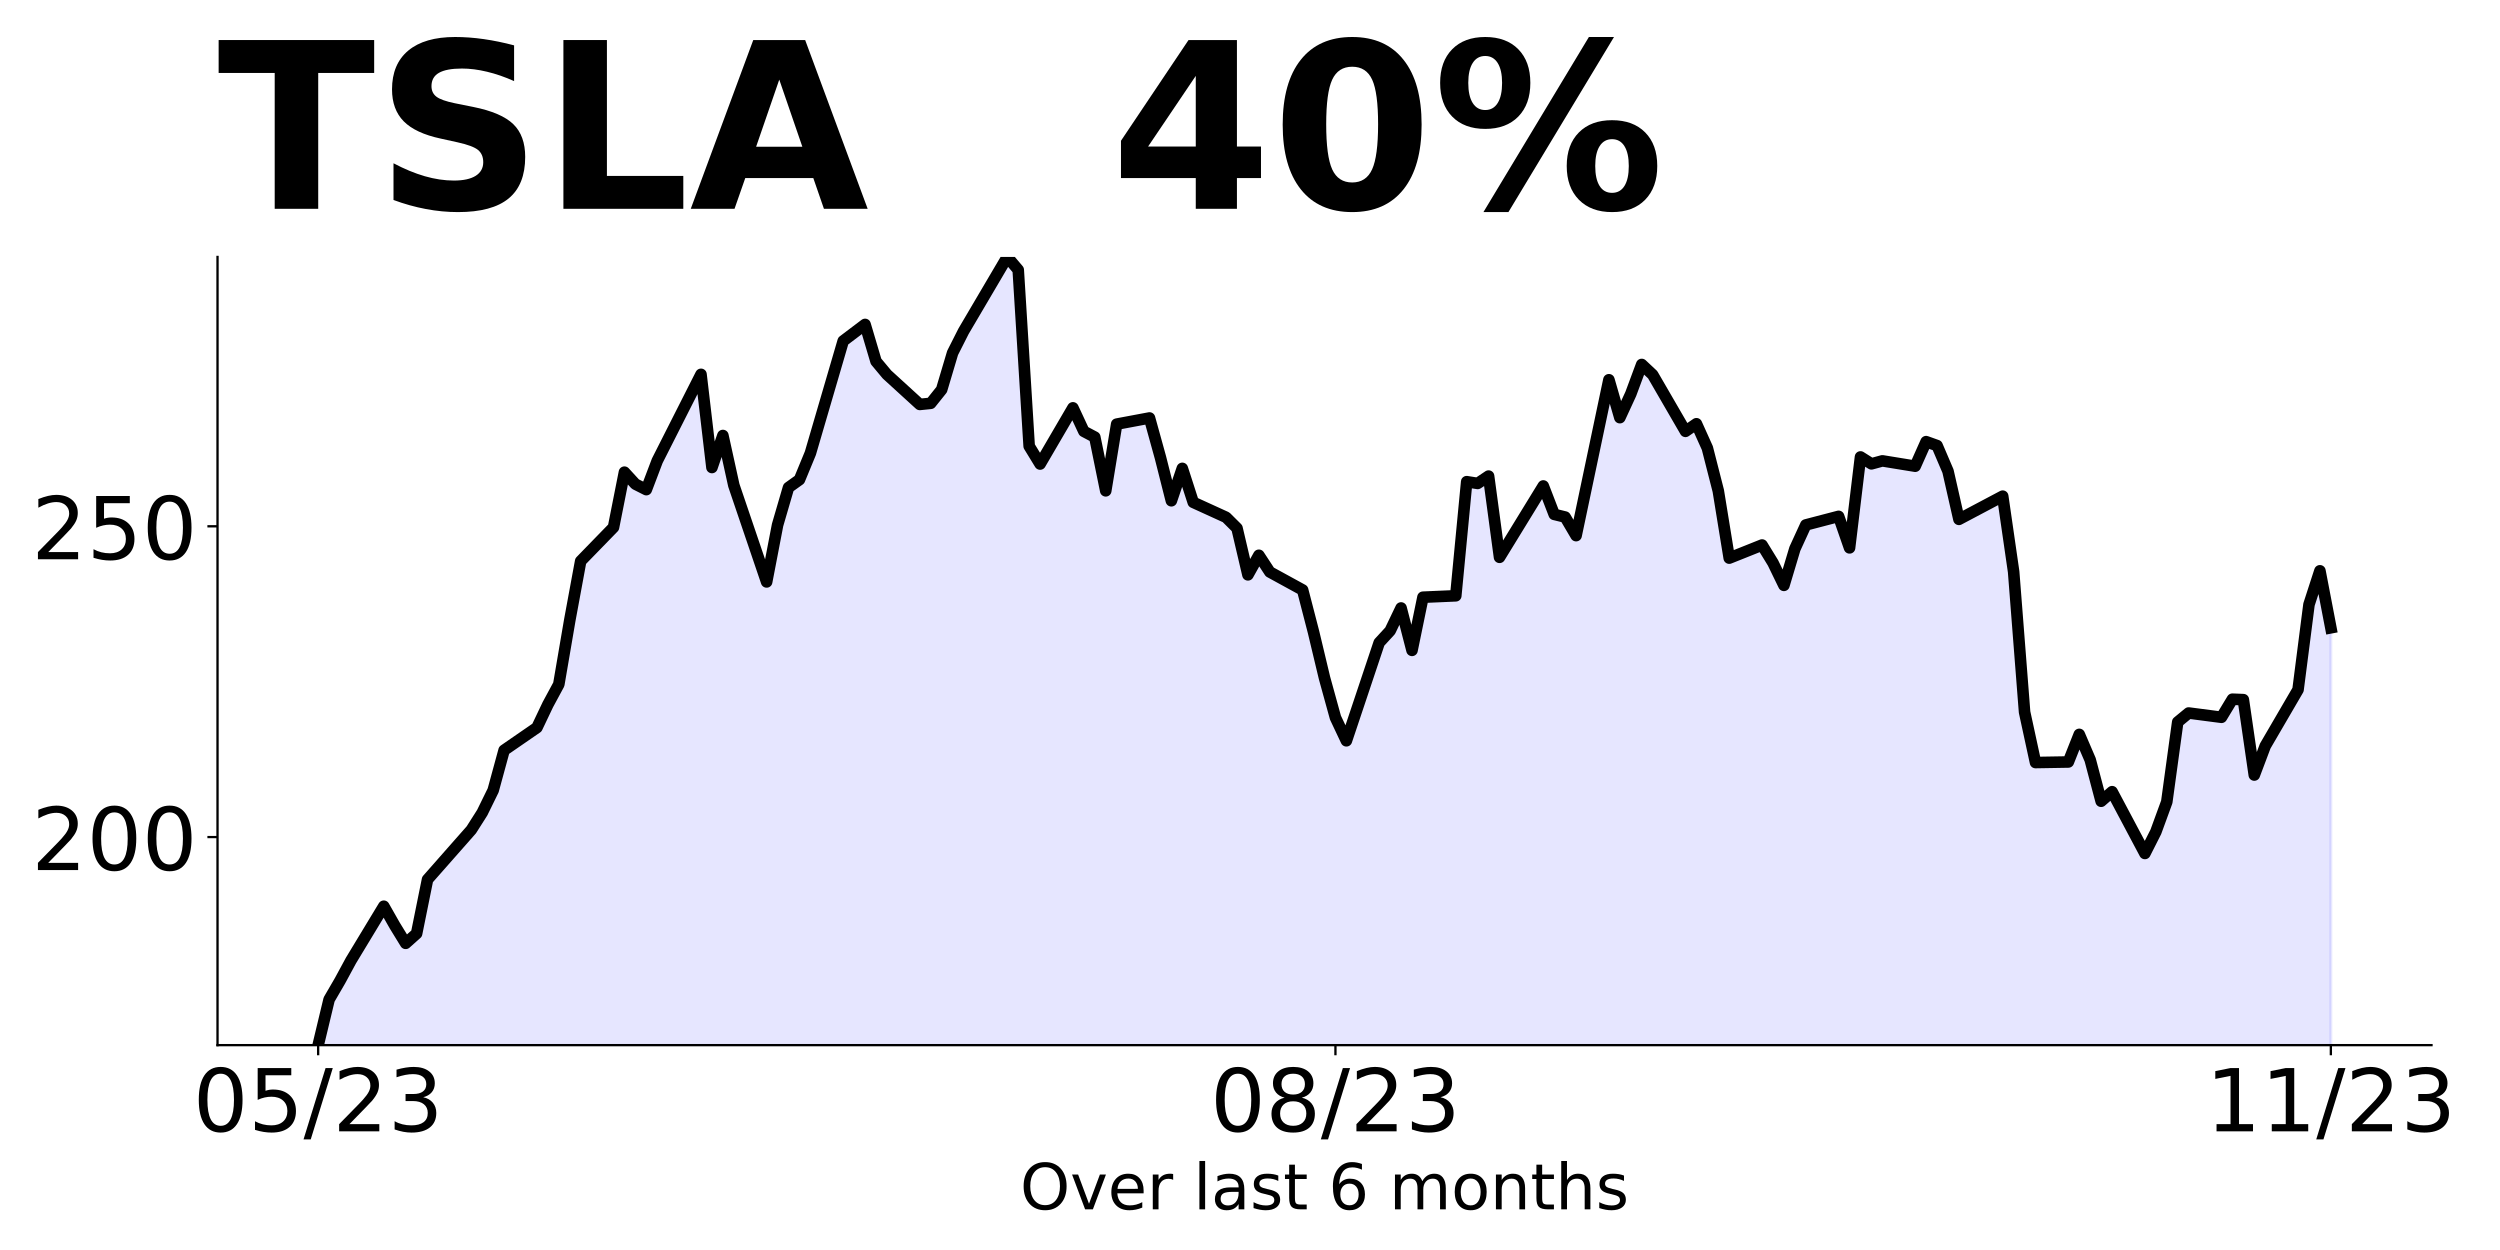
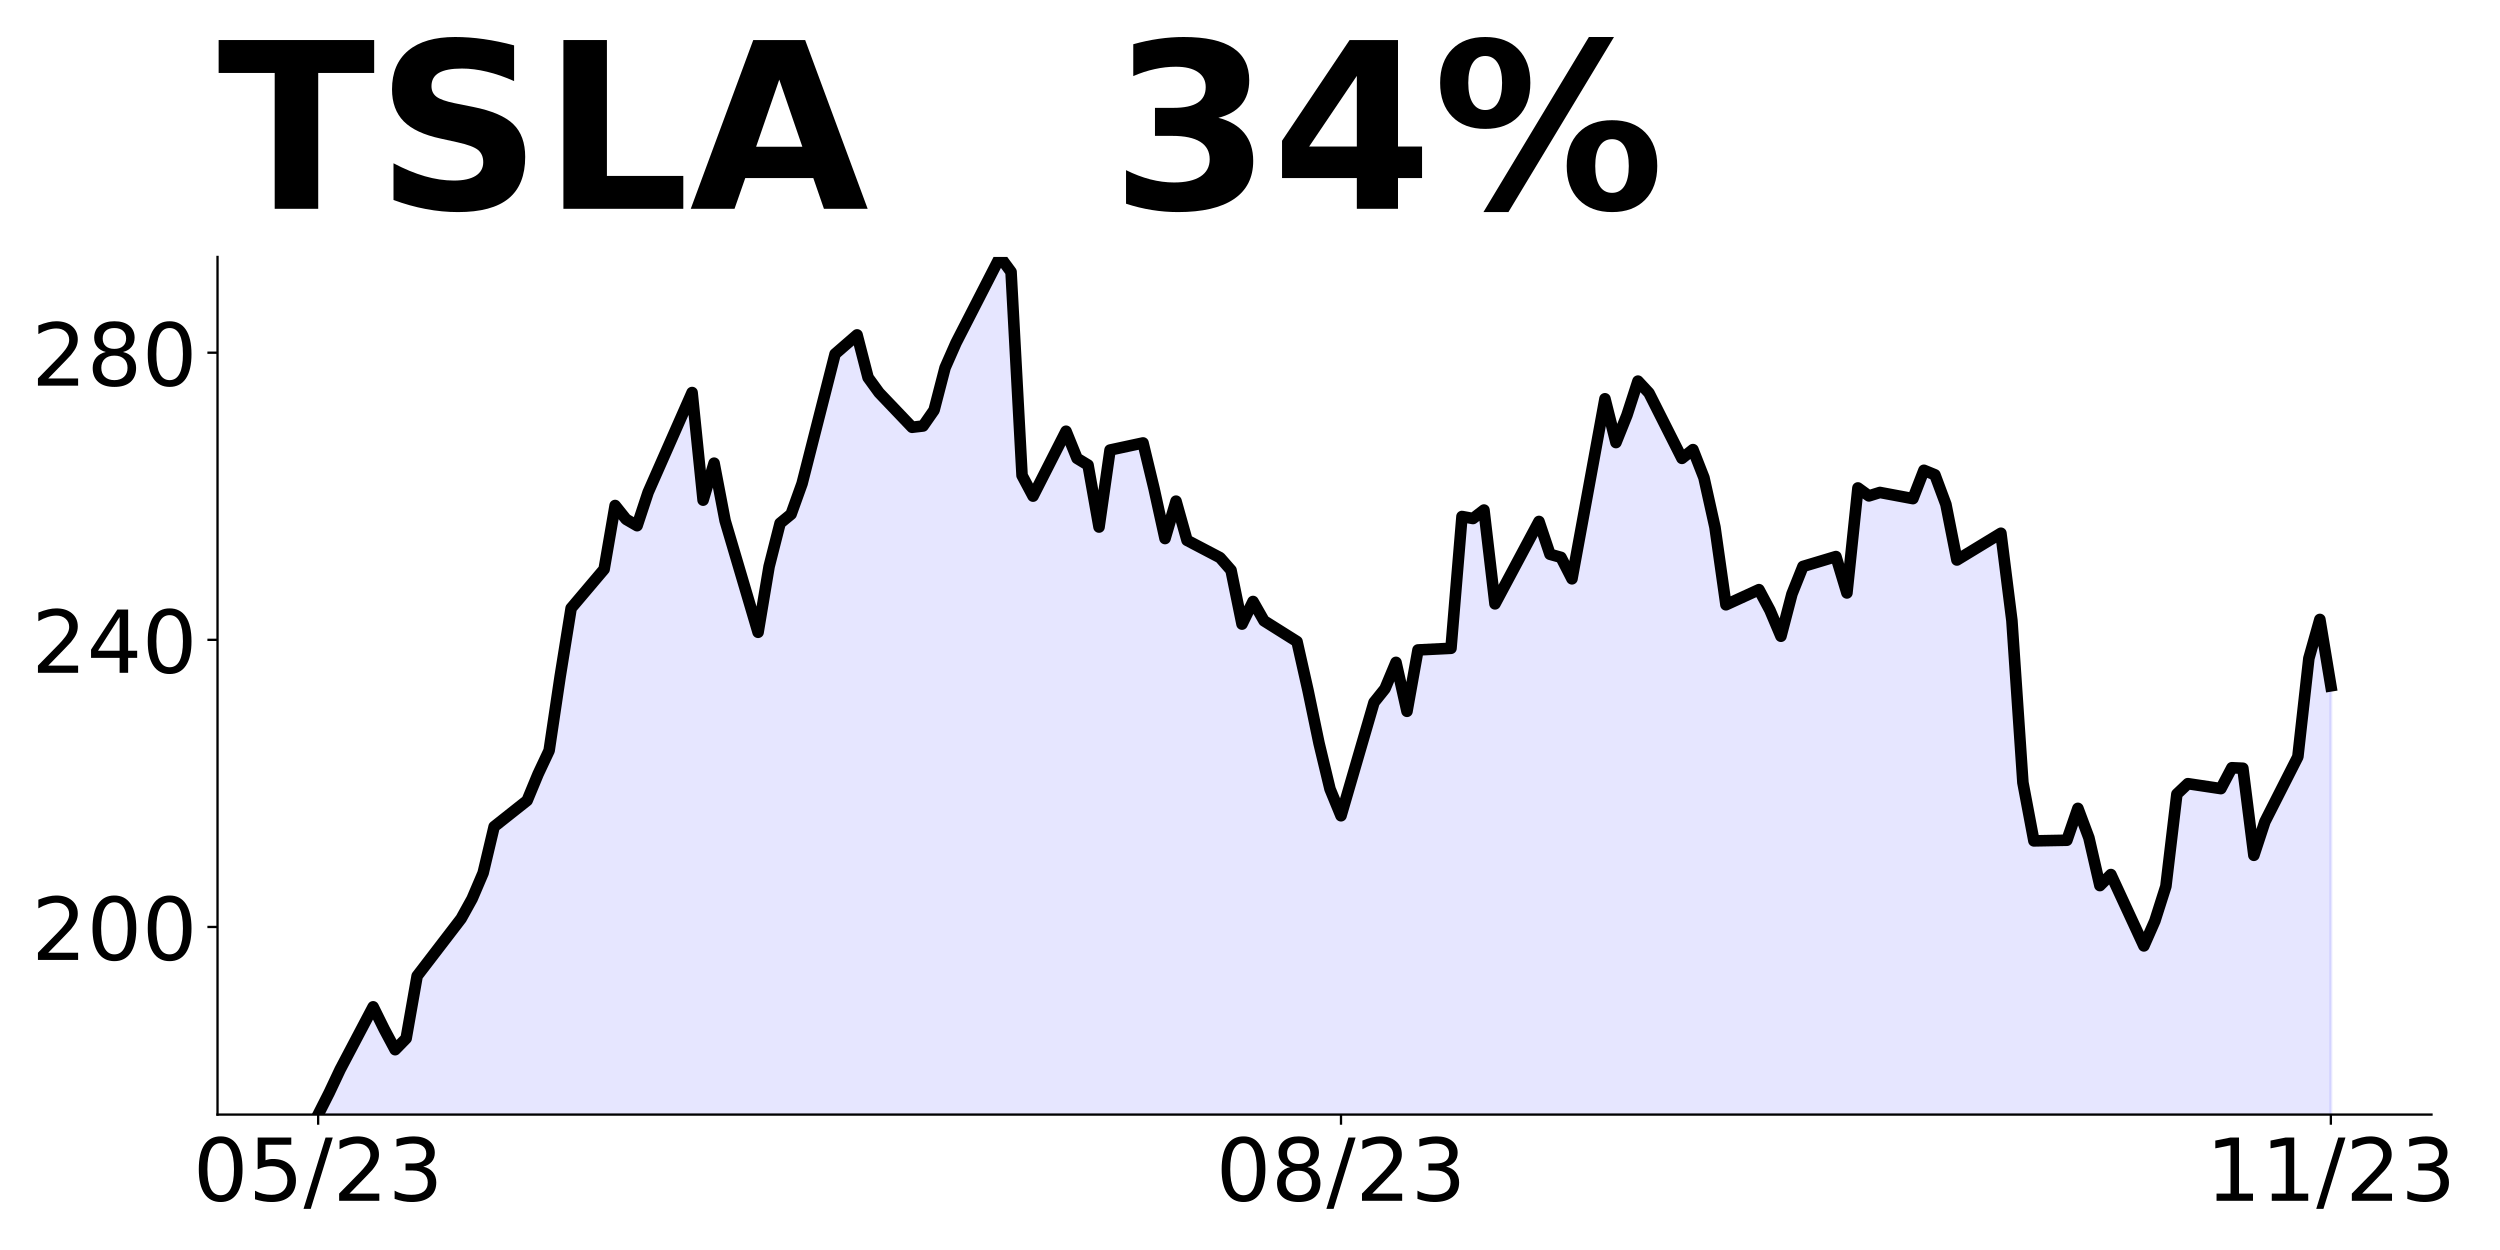
<svg xmlns="http://www.w3.org/2000/svg" xmlns:xlink="http://www.w3.org/1999/xlink" height="432pt" version="1.1" viewBox="0 0 864 432" width="864pt">
  <defs>
    <style type="text/css">
*{stroke-linecap:butt;stroke-linejoin:round;}
  </style>
  </defs>
  <g id="figure_1">
    <g id="patch_1">
      <path d="M 0 432  L 864 432  L 864 0  L 0 0  z " style="fill:none;" />
    </g>
    <g id="axes_1">
      <g id="patch_2">
-         <path d="M 75.175 361.2  L 840.324 361.2  L 840.324 88.8  L 75.175 88.8  z " style="fill:none;" />
+         <path d="M 75.175 385.2  L 840.324 385.2  L 840.324 88.8  L 75.175 88.8  z " style="fill:none;" />
      </g>
      <g id="PolyCollection_1">
-         <path clip-path="url(#p8eee0b6ba5)" d="M 109.954 718.873  L 109.954 361.2  L 113.735 345.434  L 117.515 338.926  L 121.296 331.945  L 132.637 313.194  L 136.417 319.852  L 140.198 326.017  L 143.978 322.645  L 147.758 303.958  L 162.88 286.796  L 166.66 280.846  L 170.441 273.135  L 174.221 259.281  L 185.562 251.462  L 189.342 243.515  L 193.123 236.513  L 196.903 214.411  L 200.684 193.92  L 212.025 182.256  L 215.805 163.183  L 219.586 167.307  L 223.366 169.218  L 227.146 159.252  L 242.268 129.374  L 246.048 161.572  L 249.829 150.51  L 253.609 167.715  L 264.95 201.115  L 268.73 181.44  L 272.511 168.488  L 276.291 165.782  L 280.072 156.61  L 291.413 117.84  L 298.973 112.126  L 302.754 124.885  L 306.534 129.417  L 317.875 139.77  L 321.656 139.384  L 325.436 134.658  L 329.217 121.964  L 332.997 114.489  L 344.338 95.158  L 348.118 88.8  L 351.899 93.268  L 355.679 154.183  L 359.46 160.369  L 370.801 140.952  L 374.581 149.071  L 378.361 151.068  L 382.142 169.626  L 385.922 146.579  L 397.263 144.453  L 401.044 158.114  L 404.824 173.063  L 408.604 161.872  L 412.385 173.6  L 423.726 178.777  L 427.506 182.536  L 431.287 198.666  L 435.067 191.9  L 438.848 197.678  L 450.189 203.886  L 453.969 218.492  L 457.749 234.301  L 461.53 248.004  L 465.31 256.016  L 476.651 222.1  L 480.432 217.998  L 484.212 210.115  L 487.992 224.764  L 491.773 206.399  L 503.114 205.905  L 506.894 166.469  L 510.675 167.07  L 514.455 164.536  L 518.236 192.609  L 533.357 167.951  L 537.137 177.767  L 540.918 178.691  L 544.698 185.113  L 556.039 131.243  L 559.82 144.345  L 563.6 136.14  L 567.38 125.959  L 571.161 129.503  L 582.502 149.071  L 586.282 146.45  L 590.063 154.849  L 593.843 169.648  L 597.623 192.888  L 608.965 188.356  L 612.745 194.521  L 616.525 202.296  L 620.306 189.667  L 624.086 181.419  L 635.427 178.454  L 639.208 189.344  L 642.988 157.92  L 646.768 160.304  L 650.549 159.273  L 661.89 161.121  L 665.67 152.636  L 669.451 153.99  L 673.231 162.839  L 677.011 179.485  L 688.353 173.471  L 692.133 171.474  L 695.913 197.614  L 699.694 246.093  L 703.474 263.534  L 714.815 263.34  L 718.596 253.804  L 722.376 262.61  L 726.156 276.915  L 729.937 273.608  L 741.278 294.958  L 745.058 287.483  L 748.839 277.13  L 752.619 249.529  L 756.399 246.415  L 767.741 247.897  L 771.521 241.646  L 775.301 241.797  L 779.082 267.851  L 782.862 257.82  L 794.203 238.36  L 797.984 208.934  L 801.764 197.27  L 805.544 216.967  L 805.544 718.873  L 805.544 718.873  L 801.764 718.873  L 797.984 718.873  L 794.203 718.873  L 782.862 718.873  L 779.082 718.873  L 775.301 718.873  L 771.521 718.873  L 767.741 718.873  L 756.399 718.873  L 752.619 718.873  L 748.839 718.873  L 745.058 718.873  L 741.278 718.873  L 729.937 718.873  L 726.156 718.873  L 722.376 718.873  L 718.596 718.873  L 714.815 718.873  L 703.474 718.873  L 699.694 718.873  L 695.913 718.873  L 692.133 718.873  L 688.353 718.873  L 677.011 718.873  L 673.231 718.873  L 669.451 718.873  L 665.67 718.873  L 661.89 718.873  L 650.549 718.873  L 646.768 718.873  L 642.988 718.873  L 639.208 718.873  L 635.427 718.873  L 624.086 718.873  L 620.306 718.873  L 616.525 718.873  L 612.745 718.873  L 608.965 718.873  L 597.623 718.873  L 593.843 718.873  L 590.063 718.873  L 586.282 718.873  L 582.502 718.873  L 571.161 718.873  L 567.38 718.873  L 563.6 718.873  L 559.82 718.873  L 556.039 718.873  L 544.698 718.873  L 540.918 718.873  L 537.137 718.873  L 533.357 718.873  L 518.236 718.873  L 514.455 718.873  L 510.675 718.873  L 506.894 718.873  L 503.114 718.873  L 491.773 718.873  L 487.992 718.873  L 484.212 718.873  L 480.432 718.873  L 476.651 718.873  L 465.31 718.873  L 461.53 718.873  L 457.749 718.873  L 453.969 718.873  L 450.189 718.873  L 438.848 718.873  L 435.067 718.873  L 431.287 718.873  L 427.506 718.873  L 423.726 718.873  L 412.385 718.873  L 408.604 718.873  L 404.824 718.873  L 401.044 718.873  L 397.263 718.873  L 385.922 718.873  L 382.142 718.873  L 378.361 718.873  L 374.581 718.873  L 370.801 718.873  L 359.46 718.873  L 355.679 718.873  L 351.899 718.873  L 348.118 718.873  L 344.338 718.873  L 332.997 718.873  L 329.217 718.873  L 325.436 718.873  L 321.656 718.873  L 317.875 718.873  L 306.534 718.873  L 302.754 718.873  L 298.973 718.873  L 291.413 718.873  L 280.072 718.873  L 276.291 718.873  L 272.511 718.873  L 268.73 718.873  L 264.95 718.873  L 253.609 718.873  L 249.829 718.873  L 246.048 718.873  L 242.268 718.873  L 227.146 718.873  L 223.366 718.873  L 219.586 718.873  L 215.805 718.873  L 212.025 718.873  L 200.684 718.873  L 196.903 718.873  L 193.123 718.873  L 189.342 718.873  L 185.562 718.873  L 174.221 718.873  L 170.441 718.873  L 166.66 718.873  L 162.88 718.873  L 147.758 718.873  L 143.978 718.873  L 140.198 718.873  L 136.417 718.873  L 132.637 718.873  L 121.296 718.873  L 117.515 718.873  L 113.735 718.873  L 109.954 718.873  z " style="fill:#0000ff;fill-opacity:0.1;stroke:#0000ff;stroke-opacity:0.1;" />
+         <path clip-path="url(#pb28473e1f6)" d="M 109.954 816.503  L 109.954 385.2  L 113.756 377.683  L 117.557 369.621  L 128.96 347.964  L 132.761 355.654  L 136.562 362.774  L 140.363 358.879  L 144.164 337.297  L 159.368 317.476  L 163.169 310.604  L 166.97 301.698  L 170.771 285.697  L 182.174 276.667  L 185.975 267.488  L 189.776 259.401  L 193.577 233.874  L 197.378 210.208  L 208.781 196.737  L 212.583 174.708  L 216.384 179.471  L 220.185 181.679  L 223.986 170.169  L 239.19 135.661  L 242.991 172.848  L 246.792 160.072  L 250.593 179.943  L 261.996 218.518  L 265.797 195.795  L 269.598 180.836  L 273.399 177.71  L 277.2 167.117  L 288.603 122.34  L 296.205 115.741  L 300.006 130.477  L 303.807 135.711  L 315.211 147.668  L 319.012 147.222  L 322.813 141.764  L 326.614 127.103  L 330.415 118.47  L 341.818 96.143  L 345.619 88.8  L 349.42 93.96  L 353.221 164.314  L 357.022 171.459  L 368.425 149.033  L 372.226 158.41  L 376.027 160.717  L 379.828 182.151  L 383.629 155.532  L 395.032 153.076  L 398.833 168.854  L 402.634 186.12  L 406.435 173.195  L 410.236 186.74  L 421.64 192.719  L 425.441 197.06  L 429.242 215.69  L 433.043 207.876  L 436.844 214.549  L 448.247 221.719  L 452.048 238.588  L 455.849 256.846  L 459.65 272.673  L 463.451 281.926  L 474.854 242.755  L 478.655 238.017  L 482.456 228.913  L 486.257 245.831  L 490.058 224.621  L 501.461 224.05  L 505.262 178.504  L 509.063 179.199  L 512.864 176.271  L 516.666 208.695  L 531.87 180.216  L 535.671 191.553  L 539.472 192.619  L 543.273 200.037  L 554.676 137.82  L 558.477 152.952  L 562.278 143.476  L 566.079 131.717  L 569.88 135.81  L 581.283 158.41  L 585.084 155.383  L 588.885 165.083  L 592.686 182.175  L 596.487 209.017  L 607.89 203.783  L 611.691 210.903  L 615.492 219.883  L 619.294 205.296  L 623.095 195.77  L 634.498 192.346  L 638.299 204.924  L 642.1 168.631  L 645.901 171.384  L 649.702 170.193  L 661.105 172.327  L 664.906 162.528  L 668.707 164.091  L 672.508 174.311  L 676.309 193.537  L 687.712 186.591  L 691.513 184.284  L 695.314 214.475  L 699.115 270.465  L 702.916 290.609  L 714.319 290.386  L 718.121 279.371  L 721.922 289.542  L 725.723 306.064  L 729.524 302.244  L 740.927 326.902  L 744.728 318.269  L 748.529 306.312  L 752.33 274.435  L 756.131 270.837  L 767.534 272.549  L 771.335 265.33  L 775.136 265.504  L 778.937 295.595  L 782.738 284.01  L 794.141 261.535  L 797.942 227.548  L 801.743 214.078  L 805.544 237.025  L 805.544 816.503  L 805.544 816.503  L 801.743 816.503  L 797.942 816.503  L 794.141 816.503  L 782.738 816.503  L 778.937 816.503  L 775.136 816.503  L 771.335 816.503  L 767.534 816.503  L 756.131 816.503  L 752.33 816.503  L 748.529 816.503  L 744.728 816.503  L 740.927 816.503  L 729.524 816.503  L 725.723 816.503  L 721.922 816.503  L 718.121 816.503  L 714.319 816.503  L 702.916 816.503  L 699.115 816.503  L 695.314 816.503  L 691.513 816.503  L 687.712 816.503  L 676.309 816.503  L 672.508 816.503  L 668.707 816.503  L 664.906 816.503  L 661.105 816.503  L 649.702 816.503  L 645.901 816.503  L 642.1 816.503  L 638.299 816.503  L 634.498 816.503  L 623.095 816.503  L 619.294 816.503  L 615.492 816.503  L 611.691 816.503  L 607.89 816.503  L 596.487 816.503  L 592.686 816.503  L 588.885 816.503  L 585.084 816.503  L 581.283 816.503  L 569.88 816.503  L 566.079 816.503  L 562.278 816.503  L 558.477 816.503  L 554.676 816.503  L 543.273 816.503  L 539.472 816.503  L 535.671 816.503  L 531.87 816.503  L 516.666 816.503  L 512.864 816.503  L 509.063 816.503  L 505.262 816.503  L 501.461 816.503  L 490.058 816.503  L 486.257 816.503  L 482.456 816.503  L 478.655 816.503  L 474.854 816.503  L 463.451 816.503  L 459.65 816.503  L 455.849 816.503  L 452.048 816.503  L 448.247 816.503  L 436.844 816.503  L 433.043 816.503  L 429.242 816.503  L 425.441 816.503  L 421.64 816.503  L 410.236 816.503  L 406.435 816.503  L 402.634 816.503  L 398.833 816.503  L 395.032 816.503  L 383.629 816.503  L 379.828 816.503  L 376.027 816.503  L 372.226 816.503  L 368.425 816.503  L 357.022 816.503  L 353.221 816.503  L 349.42 816.503  L 345.619 816.503  L 341.818 816.503  L 330.415 816.503  L 326.614 816.503  L 322.813 816.503  L 319.012 816.503  L 315.211 816.503  L 303.807 816.503  L 300.006 816.503  L 296.205 816.503  L 288.603 816.503  L 277.2 816.503  L 273.399 816.503  L 269.598 816.503  L 265.797 816.503  L 261.996 816.503  L 250.593 816.503  L 246.792 816.503  L 242.991 816.503  L 239.19 816.503  L 223.986 816.503  L 220.185 816.503  L 216.384 816.503  L 212.583 816.503  L 208.781 816.503  L 197.378 816.503  L 193.577 816.503  L 189.776 816.503  L 185.975 816.503  L 182.174 816.503  L 170.771 816.503  L 166.97 816.503  L 163.169 816.503  L 159.368 816.503  L 144.164 816.503  L 140.363 816.503  L 136.562 816.503  L 132.761 816.503  L 128.96 816.503  L 117.557 816.503  L 113.756 816.503  L 109.954 816.503  z " style="fill:#0000ff;fill-opacity:0.1;stroke:#0000ff;stroke-opacity:0.1;" />
      </g>
      <g id="matplotlib.axis_1">
        <g id="xtick_1">
          <g id="line2d_1">
            <defs>
-               <path d="M 0 0  L 0 3.5  " id="m0e7abe2185" style="stroke:#000000;stroke-width:0.8;" />
+               <path d="M 0 0  L 0 3.5  " id="mf9e68a9266" style="stroke:#000000;stroke-width:0.8;" />
            </defs>
            <g>
-               <use style="stroke:#000000;stroke-width:0.8;" x="109.954" xlink:href="#m0e7abe2185" y="361.2" />
+               <use style="stroke:#000000;stroke-width:0.8;" x="109.954" xlink:href="#mf9e68a9266" y="385.2" />
            </g>
          </g>
          <g id="text_1">
            <defs>
              <path d="M 31.781 66.406  Q 24.172 66.406 20.328 58.906  Q 16.5 51.422 16.5 36.375  Q 16.5 21.391 20.328 13.891  Q 24.172 6.391 31.781 6.391  Q 39.453 6.391 43.281 13.891  Q 47.125 21.391 47.125 36.375  Q 47.125 51.422 43.281 58.906  Q 39.453 66.406 31.781 66.406  z M 31.781 74.219  Q 44.047 74.219 50.516 64.516  Q 56.984 54.828 56.984 36.375  Q 56.984 17.969 50.516 8.266  Q 44.047 -1.422 31.781 -1.422  Q 19.531 -1.422 13.062 8.266  Q 6.594 17.969 6.594 36.375  Q 6.594 54.828 13.062 64.516  Q 19.531 74.219 31.781 74.219  z " id="DejaVuSans-48" />
              <path d="M 10.797 72.906  L 49.516 72.906  L 49.516 64.594  L 19.828 64.594  L 19.828 46.734  Q 21.969 47.469 24.109 47.828  Q 26.266 48.188 28.422 48.188  Q 40.625 48.188 47.75 41.5  Q 54.891 34.812 54.891 23.391  Q 54.891 11.625 47.562 5.094  Q 40.234 -1.422 26.906 -1.422  Q 22.312 -1.422 17.547 -0.641  Q 12.797 0.141 7.719 1.703  L 7.719 11.625  Q 12.109 9.234 16.797 8.062  Q 21.484 6.891 26.703 6.891  Q 35.156 6.891 40.078 11.328  Q 45.016 15.766 45.016 23.391  Q 45.016 31 40.078 35.438  Q 35.156 39.891 26.703 39.891  Q 22.75 39.891 18.812 39.016  Q 14.891 38.141 10.797 36.281  z " id="DejaVuSans-53" />
              <path d="M 25.391 72.906  L 33.688 72.906  L 8.297 -9.281  L 0 -9.281  z " id="DejaVuSans-47" />
              <path d="M 19.188 8.297  L 53.609 8.297  L 53.609 0  L 7.328 0  L 7.328 8.297  Q 12.938 14.109 22.625 23.891  Q 32.328 33.688 34.812 36.531  Q 39.547 41.844 41.422 45.531  Q 43.312 49.219 43.312 52.781  Q 43.312 58.594 39.234 62.25  Q 35.156 65.922 28.609 65.922  Q 23.969 65.922 18.812 64.312  Q 13.672 62.703 7.812 59.422  L 7.812 69.391  Q 13.766 71.781 18.938 73  Q 24.125 74.219 28.422 74.219  Q 39.75 74.219 46.484 68.547  Q 53.219 62.891 53.219 53.422  Q 53.219 48.922 51.531 44.891  Q 49.859 40.875 45.406 35.406  Q 44.188 33.984 37.641 27.219  Q 31.109 20.453 19.188 8.297  z " id="DejaVuSans-50" />
              <path d="M 40.578 39.312  Q 47.656 37.797 51.625 33  Q 55.609 28.219 55.609 21.188  Q 55.609 10.406 48.188 4.484  Q 40.766 -1.422 27.094 -1.422  Q 22.516 -1.422 17.656 -0.516  Q 12.797 0.391 7.625 2.203  L 7.625 11.719  Q 11.719 9.328 16.594 8.109  Q 21.484 6.891 26.812 6.891  Q 36.078 6.891 40.938 10.547  Q 45.797 14.203 45.797 21.188  Q 45.797 27.641 41.281 31.266  Q 36.766 34.906 28.719 34.906  L 20.219 34.906  L 20.219 43.016  L 29.109 43.016  Q 36.375 43.016 40.234 45.922  Q 44.094 48.828 44.094 54.297  Q 44.094 59.906 40.109 62.906  Q 36.141 65.922 28.719 65.922  Q 24.656 65.922 20.016 65.031  Q 15.375 64.156 9.812 62.312  L 9.812 71.094  Q 15.438 72.656 20.344 73.438  Q 25.25 74.219 29.594 74.219  Q 40.828 74.219 47.359 69.109  Q 53.906 64.016 53.906 55.328  Q 53.906 49.266 50.438 45.094  Q 46.969 40.922 40.578 39.312  z " id="DejaVuSans-51" />
            </defs>
-             <g transform="translate(66.72637 390.9953)scale(0.3 -0.3)">
+             <g transform="translate(66.72637 414.9953)scale(0.3 -0.3)">
              <use xlink:href="#DejaVuSans-48" />
              <use x="63.623" xlink:href="#DejaVuSans-53" />
              <use x="127.246" xlink:href="#DejaVuSans-47" />
              <use x="160.938" xlink:href="#DejaVuSans-50" />
              <use x="224.561" xlink:href="#DejaVuSans-51" />
            </g>
          </g>
        </g>
        <g id="xtick_2">
          <g id="line2d_2">
            <g>
-               <use style="stroke:#000000;stroke-width:0.8;" x="461.53" xlink:href="#m0e7abe2185" y="361.2" />
+               <use style="stroke:#000000;stroke-width:0.8;" x="463.451" xlink:href="#mf9e68a9266" y="385.2" />
            </g>
          </g>
          <g id="text_2">
            <defs>
              <path d="M 31.781 34.625  Q 24.75 34.625 20.719 30.859  Q 16.703 27.094 16.703 20.516  Q 16.703 13.922 20.719 10.156  Q 24.75 6.391 31.781 6.391  Q 38.812 6.391 42.859 10.172  Q 46.922 13.969 46.922 20.516  Q 46.922 27.094 42.891 30.859  Q 38.875 34.625 31.781 34.625  z M 21.922 38.812  Q 15.578 40.375 12.031 44.719  Q 8.5 49.078 8.5 55.328  Q 8.5 64.062 14.719 69.141  Q 20.953 74.219 31.781 74.219  Q 42.672 74.219 48.875 69.141  Q 55.078 64.062 55.078 55.328  Q 55.078 49.078 51.531 44.719  Q 48 40.375 41.703 38.812  Q 48.828 37.156 52.797 32.312  Q 56.781 27.484 56.781 20.516  Q 56.781 9.906 50.312 4.234  Q 43.844 -1.422 31.781 -1.422  Q 19.734 -1.422 13.25 4.234  Q 6.781 9.906 6.781 20.516  Q 6.781 27.484 10.781 32.312  Q 14.797 37.156 21.922 38.812  z M 18.312 54.391  Q 18.312 48.734 21.844 45.562  Q 25.391 42.391 31.781 42.391  Q 38.141 42.391 41.719 45.562  Q 45.312 48.734 45.312 54.391  Q 45.312 60.062 41.719 63.234  Q 38.141 66.406 31.781 66.406  Q 25.391 66.406 21.844 63.234  Q 18.312 60.062 18.312 54.391  z " id="DejaVuSans-56" />
            </defs>
-             <g transform="translate(418.3017 390.9953)scale(0.3 -0.3)">
+             <g transform="translate(420.2229 414.9953)scale(0.3 -0.3)">
              <use xlink:href="#DejaVuSans-48" />
              <use x="63.623" xlink:href="#DejaVuSans-56" />
              <use x="127.246" xlink:href="#DejaVuSans-47" />
              <use x="160.938" xlink:href="#DejaVuSans-50" />
              <use x="224.561" xlink:href="#DejaVuSans-51" />
            </g>
          </g>
        </g>
        <g id="xtick_3">
          <g id="line2d_3">
            <g>
-               <use style="stroke:#000000;stroke-width:0.8;" x="805.544" xlink:href="#m0e7abe2185" y="361.2" />
+               <use style="stroke:#000000;stroke-width:0.8;" x="805.544" xlink:href="#mf9e68a9266" y="385.2" />
            </g>
          </g>
          <g id="text_3">
            <defs>
              <path d="M 12.406 8.297  L 28.516 8.297  L 28.516 63.922  L 10.984 60.406  L 10.984 69.391  L 28.422 72.906  L 38.281 72.906  L 38.281 8.297  L 54.391 8.297  L 54.391 0  L 12.406 0  z " id="DejaVuSans-49" />
            </defs>
-             <g transform="translate(762.3162 390.9953)scale(0.3 -0.3)">
+             <g transform="translate(762.3162 414.9953)scale(0.3 -0.3)">
              <use xlink:href="#DejaVuSans-49" />
              <use x="63.623" xlink:href="#DejaVuSans-49" />
              <use x="127.246" xlink:href="#DejaVuSans-47" />
              <use x="160.938" xlink:href="#DejaVuSans-50" />
              <use x="224.561" xlink:href="#DejaVuSans-51" />
            </g>
          </g>
        </g>
-         <g id="text_4">
-           <defs>
-             <path d="M 39.406 66.219  Q 28.656 66.219 22.328 58.203  Q 16.016 50.203 16.016 36.375  Q 16.016 22.609 22.328 14.594  Q 28.656 6.594 39.406 6.594  Q 50.141 6.594 56.422 14.594  Q 62.703 22.609 62.703 36.375  Q 62.703 50.203 56.422 58.203  Q 50.141 66.219 39.406 66.219  z M 39.406 74.219  Q 54.734 74.219 63.906 63.938  Q 73.094 53.656 73.094 36.375  Q 73.094 19.141 63.906 8.859  Q 54.734 -1.422 39.406 -1.422  Q 24.031 -1.422 14.812 8.828  Q 5.609 19.094 5.609 36.375  Q 5.609 53.656 14.812 63.938  Q 24.031 74.219 39.406 74.219  z " id="DejaVuSans-79" />
-             <path d="M 2.984 54.688  L 12.5 54.688  L 29.594 8.797  L 46.688 54.688  L 56.203 54.688  L 35.688 0  L 23.484 0  z " id="DejaVuSans-118" />
-             <path d="M 56.203 29.594  L 56.203 25.203  L 14.891 25.203  Q 15.484 15.922 20.484 11.062  Q 25.484 6.203 34.422 6.203  Q 39.594 6.203 44.453 7.469  Q 49.312 8.734 54.109 11.281  L 54.109 2.781  Q 49.266 0.734 44.188 -0.344  Q 39.109 -1.422 33.891 -1.422  Q 20.797 -1.422 13.156 6.188  Q 5.516 13.812 5.516 26.812  Q 5.516 40.234 12.766 48.109  Q 20.016 56 32.328 56  Q 43.359 56 49.781 48.891  Q 56.203 41.797 56.203 29.594  z M 47.219 32.234  Q 47.125 39.594 43.094 43.984  Q 39.062 48.391 32.422 48.391  Q 24.906 48.391 20.391 44.141  Q 15.875 39.891 15.188 32.172  z " id="DejaVuSans-101" />
-             <path d="M 41.109 46.297  Q 39.594 47.172 37.812 47.578  Q 36.031 48 33.891 48  Q 26.266 48 22.188 43.047  Q 18.109 38.094 18.109 28.812  L 18.109 0  L 9.078 0  L 9.078 54.688  L 18.109 54.688  L 18.109 46.188  Q 20.953 51.172 25.484 53.578  Q 30.031 56 36.531 56  Q 37.453 56 38.578 55.875  Q 39.703 55.766 41.062 55.516  z " id="DejaVuSans-114" />
-             <path id="DejaVuSans-32" />
-             <path d="M 9.422 75.984  L 18.406 75.984  L 18.406 0  L 9.422 0  z " id="DejaVuSans-108" />
-             <path d="M 34.281 27.484  Q 23.391 27.484 19.188 25  Q 14.984 22.516 14.984 16.5  Q 14.984 11.719 18.141 8.906  Q 21.297 6.109 26.703 6.109  Q 34.188 6.109 38.703 11.406  Q 43.219 16.703 43.219 25.484  L 43.219 27.484  z M 52.203 31.203  L 52.203 0  L 43.219 0  L 43.219 8.297  Q 40.141 3.328 35.547 0.953  Q 30.953 -1.422 24.312 -1.422  Q 15.922 -1.422 10.953 3.297  Q 6 8.016 6 15.922  Q 6 25.141 12.172 29.828  Q 18.359 34.516 30.609 34.516  L 43.219 34.516  L 43.219 35.406  Q 43.219 41.609 39.141 45  Q 35.062 48.391 27.688 48.391  Q 23 48.391 18.547 47.266  Q 14.109 46.141 10.016 43.891  L 10.016 52.203  Q 14.938 54.109 19.578 55.047  Q 24.219 56 28.609 56  Q 40.484 56 46.344 49.844  Q 52.203 43.703 52.203 31.203  z " id="DejaVuSans-97" />
-             <path d="M 44.281 53.078  L 44.281 44.578  Q 40.484 46.531 36.375 47.5  Q 32.281 48.484 27.875 48.484  Q 21.188 48.484 17.844 46.438  Q 14.5 44.391 14.5 40.281  Q 14.5 37.156 16.891 35.375  Q 19.281 33.594 26.516 31.984  L 29.594 31.297  Q 39.156 29.25 43.188 25.516  Q 47.219 21.781 47.219 15.094  Q 47.219 7.469 41.188 3.016  Q 35.156 -1.422 24.609 -1.422  Q 20.219 -1.422 15.453 -0.562  Q 10.688 0.297 5.422 2  L 5.422 11.281  Q 10.406 8.688 15.234 7.391  Q 20.062 6.109 24.812 6.109  Q 31.156 6.109 34.562 8.281  Q 37.984 10.453 37.984 14.406  Q 37.984 18.062 35.516 20.016  Q 33.062 21.969 24.703 23.781  L 21.578 24.516  Q 13.234 26.266 9.516 29.906  Q 5.812 33.547 5.812 39.891  Q 5.812 47.609 11.281 51.797  Q 16.75 56 26.812 56  Q 31.781 56 36.172 55.266  Q 40.578 54.547 44.281 53.078  z " id="DejaVuSans-115" />
-             <path d="M 18.312 70.219  L 18.312 54.688  L 36.812 54.688  L 36.812 47.703  L 18.312 47.703  L 18.312 18.016  Q 18.312 11.328 20.141 9.422  Q 21.969 7.516 27.594 7.516  L 36.812 7.516  L 36.812 0  L 27.594 0  Q 17.188 0 13.234 3.875  Q 9.281 7.766 9.281 18.016  L 9.281 47.703  L 2.688 47.703  L 2.688 54.688  L 9.281 54.688  L 9.281 70.219  z " id="DejaVuSans-116" />
-             <path d="M 33.016 40.375  Q 26.375 40.375 22.484 35.828  Q 18.609 31.297 18.609 23.391  Q 18.609 15.531 22.484 10.953  Q 26.375 6.391 33.016 6.391  Q 39.656 6.391 43.531 10.953  Q 47.406 15.531 47.406 23.391  Q 47.406 31.297 43.531 35.828  Q 39.656 40.375 33.016 40.375  z M 52.594 71.297  L 52.594 62.312  Q 48.875 64.062 45.094 64.984  Q 41.312 65.922 37.594 65.922  Q 27.828 65.922 22.672 59.328  Q 17.531 52.734 16.797 39.406  Q 19.672 43.656 24.016 45.922  Q 28.375 48.188 33.594 48.188  Q 44.578 48.188 50.953 41.516  Q 57.328 34.859 57.328 23.391  Q 57.328 12.156 50.688 5.359  Q 44.047 -1.422 33.016 -1.422  Q 20.359 -1.422 13.672 8.266  Q 6.984 17.969 6.984 36.375  Q 6.984 53.656 15.188 63.938  Q 23.391 74.219 37.203 74.219  Q 40.922 74.219 44.703 73.484  Q 48.484 72.75 52.594 71.297  z " id="DejaVuSans-54" />
-             <path d="M 52 44.188  Q 55.375 50.25 60.062 53.125  Q 64.75 56 71.094 56  Q 79.641 56 84.281 50.016  Q 88.922 44.047 88.922 33.016  L 88.922 0  L 79.891 0  L 79.891 32.719  Q 79.891 40.578 77.094 44.375  Q 74.312 48.188 68.609 48.188  Q 61.625 48.188 57.562 43.547  Q 53.516 38.922 53.516 30.906  L 53.516 0  L 44.484 0  L 44.484 32.719  Q 44.484 40.625 41.703 44.406  Q 38.922 48.188 33.109 48.188  Q 26.219 48.188 22.156 43.531  Q 18.109 38.875 18.109 30.906  L 18.109 0  L 9.078 0  L 9.078 54.688  L 18.109 54.688  L 18.109 46.188  Q 21.188 51.219 25.484 53.609  Q 29.781 56 35.688 56  Q 41.656 56 45.828 52.969  Q 50 49.953 52 44.188  z " id="DejaVuSans-109" />
-             <path d="M 30.609 48.391  Q 23.391 48.391 19.188 42.75  Q 14.984 37.109 14.984 27.297  Q 14.984 17.484 19.156 11.844  Q 23.344 6.203 30.609 6.203  Q 37.797 6.203 41.984 11.859  Q 46.188 17.531 46.188 27.297  Q 46.188 37.016 41.984 42.703  Q 37.797 48.391 30.609 48.391  z M 30.609 56  Q 42.328 56 49.016 48.375  Q 55.719 40.766 55.719 27.297  Q 55.719 13.875 49.016 6.219  Q 42.328 -1.422 30.609 -1.422  Q 18.844 -1.422 12.172 6.219  Q 5.516 13.875 5.516 27.297  Q 5.516 40.766 12.172 48.375  Q 18.844 56 30.609 56  z " id="DejaVuSans-111" />
-             <path d="M 54.891 33.016  L 54.891 0  L 45.906 0  L 45.906 32.719  Q 45.906 40.484 42.875 44.328  Q 39.844 48.188 33.797 48.188  Q 26.516 48.188 22.312 43.547  Q 18.109 38.922 18.109 30.906  L 18.109 0  L 9.078 0  L 9.078 54.688  L 18.109 54.688  L 18.109 46.188  Q 21.344 51.125 25.703 53.562  Q 30.078 56 35.797 56  Q 45.219 56 50.047 50.172  Q 54.891 44.344 54.891 33.016  z " id="DejaVuSans-110" />
-             <path d="M 54.891 33.016  L 54.891 0  L 45.906 0  L 45.906 32.719  Q 45.906 40.484 42.875 44.328  Q 39.844 48.188 33.797 48.188  Q 26.516 48.188 22.312 43.547  Q 18.109 38.922 18.109 30.906  L 18.109 0  L 9.078 0  L 9.078 75.984  L 18.109 75.984  L 18.109 46.188  Q 21.344 51.125 25.703 53.562  Q 30.078 56 35.797 56  Q 45.219 56 50.047 50.172  Q 54.891 44.344 54.891 33.016  z " id="DejaVuSans-104" />
-           </defs>
-           <g transform="translate(352.5327 417.9509)scale(0.22 -0.22)">
-             <use xlink:href="#DejaVuSans-79" />
-             <use x="78.711" xlink:href="#DejaVuSans-118" />
-             <use x="137.891" xlink:href="#DejaVuSans-101" />
-             <use x="199.414" xlink:href="#DejaVuSans-114" />
-             <use x="240.527" xlink:href="#DejaVuSans-32" />
-             <use x="272.314" xlink:href="#DejaVuSans-108" />
-             <use x="300.098" xlink:href="#DejaVuSans-97" />
-             <use x="361.377" xlink:href="#DejaVuSans-115" />
-             <use x="413.477" xlink:href="#DejaVuSans-116" />
-             <use x="452.686" xlink:href="#DejaVuSans-32" />
-             <use x="484.473" xlink:href="#DejaVuSans-54" />
-             <use x="548.096" xlink:href="#DejaVuSans-32" />
-             <use x="579.883" xlink:href="#DejaVuSans-109" />
-             <use x="677.295" xlink:href="#DejaVuSans-111" />
-             <use x="738.477" xlink:href="#DejaVuSans-110" />
-             <use x="801.855" xlink:href="#DejaVuSans-116" />
-             <use x="841.064" xlink:href="#DejaVuSans-104" />
-             <use x="904.443" xlink:href="#DejaVuSans-115" />
-           </g>
-         </g>
      </g>
      <g id="matplotlib.axis_2">
        <g id="ytick_1">
          <g id="line2d_4">
            <defs>
-               <path d="M 0 0  L -3.5 0  " id="meee62fb0c2" style="stroke:#000000;stroke-width:0.8;" />
+               <path d="M 0 0  L -3.5 0  " id="m4ec928fc25" style="stroke:#000000;stroke-width:0.8;" />
            </defs>
            <g>
-               <use style="stroke:#000000;stroke-width:0.8;" x="75.175" xlink:href="#meee62fb0c2" y="289.287" />
+               <use style="stroke:#000000;stroke-width:0.8;" x="75.175" xlink:href="#m4ec928fc25" y="320.353" />
            </g>
          </g>
-           <g id="text_5">
-             <g transform="translate(10.9125 300.6851)scale(0.3 -0.3)">
+           <g id="text_4">
+             <g transform="translate(10.9125 331.7509)scale(0.3 -0.3)">
              <use xlink:href="#DejaVuSans-50" />
              <use x="63.623" xlink:href="#DejaVuSans-48" />
              <use x="127.246" xlink:href="#DejaVuSans-48" />
            </g>
          </g>
        </g>
        <g id="ytick_2">
          <g id="line2d_5">
            <g>
-               <use style="stroke:#000000;stroke-width:0.8;" x="75.175" xlink:href="#meee62fb0c2" y="181.891" />
+               <use style="stroke:#000000;stroke-width:0.8;" x="75.175" xlink:href="#m4ec928fc25" y="221.123" />
+             </g>
+           </g>
+           <g id="text_5">
+             <defs>
+               <path d="M 37.797 64.312  L 12.891 25.391  L 37.797 25.391  z M 35.203 72.906  L 47.609 72.906  L 47.609 25.391  L 58.016 25.391  L 58.016 17.188  L 47.609 17.188  L 47.609 0  L 37.797 0  L 37.797 17.188  L 4.891 17.188  L 4.891 26.703  z " id="DejaVuSans-52" />
+             </defs>
+             <g transform="translate(10.9125 232.5209)scale(0.3 -0.3)">
+               <use xlink:href="#DejaVuSans-50" />
+               <use x="63.623" xlink:href="#DejaVuSans-52" />
+               <use x="127.246" xlink:href="#DejaVuSans-48" />
+             </g>
+           </g>
+         </g>
+         <g id="ytick_3">
+           <g id="line2d_6">
+             <g>
+               <use style="stroke:#000000;stroke-width:0.8;" x="75.175" xlink:href="#m4ec928fc25" y="121.893" />
            </g>
          </g>
          <g id="text_6">
-             <g transform="translate(10.9125 193.2888)scale(0.3 -0.3)">
+             <g transform="translate(10.9125 133.2909)scale(0.3 -0.3)">
              <use xlink:href="#DejaVuSans-50" />
-               <use x="63.623" xlink:href="#DejaVuSans-53" />
+               <use x="63.623" xlink:href="#DejaVuSans-56" />
              <use x="127.246" xlink:href="#DejaVuSans-48" />
            </g>
          </g>
        </g>
      </g>
-       <g id="line2d_6">
-         <path clip-path="url(#p8eee0b6ba5)" d="M 109.954 361.2  L 113.735 345.434  L 117.515 338.926  L 121.296 331.945  L 132.637 313.194  L 136.417 319.852  L 140.198 326.017  L 143.978 322.645  L 147.758 303.958  L 162.88 286.796  L 166.66 280.846  L 170.441 273.135  L 174.221 259.281  L 185.562 251.462  L 189.342 243.515  L 193.123 236.513  L 196.903 214.411  L 200.684 193.92  L 212.025 182.256  L 215.805 163.183  L 219.586 167.307  L 223.366 169.218  L 227.146 159.252  L 242.268 129.374  L 246.048 161.572  L 249.829 150.51  L 253.609 167.715  L 264.95 201.115  L 268.73 181.44  L 272.511 168.488  L 276.291 165.782  L 280.072 156.61  L 291.413 117.84  L 298.973 112.126  L 302.754 124.885  L 306.534 129.417  L 317.875 139.77  L 321.656 139.384  L 325.436 134.658  L 329.217 121.964  L 332.997 114.489  L 348.118 88.8  L 351.899 93.268  L 355.679 154.183  L 359.46 160.369  L 370.801 140.952  L 374.581 149.071  L 378.361 151.068  L 382.142 169.626  L 385.922 146.579  L 397.263 144.453  L 401.044 158.114  L 404.824 173.063  L 408.604 161.872  L 412.385 173.6  L 423.726 178.777  L 427.506 182.536  L 431.287 198.666  L 435.067 191.9  L 438.848 197.678  L 450.189 203.886  L 453.969 218.492  L 457.749 234.301  L 461.53 248.004  L 465.31 256.016  L 476.651 222.1  L 480.432 217.998  L 484.212 210.115  L 487.992 224.764  L 491.773 206.399  L 503.114 205.905  L 506.894 166.469  L 510.675 167.07  L 514.455 164.536  L 518.236 192.609  L 533.357 167.951  L 537.137 177.767  L 540.918 178.691  L 544.698 185.113  L 556.039 131.243  L 559.82 144.345  L 563.6 136.14  L 567.38 125.959  L 571.161 129.503  L 582.502 149.071  L 586.282 146.45  L 590.063 154.849  L 593.843 169.648  L 597.623 192.888  L 608.965 188.356  L 612.745 194.521  L 616.525 202.296  L 620.306 189.667  L 624.086 181.419  L 635.427 178.454  L 639.208 189.344  L 642.988 157.92  L 646.768 160.304  L 650.549 159.273  L 661.89 161.121  L 665.67 152.636  L 669.451 153.99  L 673.231 162.839  L 677.011 179.485  L 692.133 171.474  L 695.913 197.614  L 699.694 246.093  L 703.474 263.534  L 714.815 263.34  L 718.596 253.804  L 722.376 262.61  L 726.156 276.915  L 729.937 273.608  L 741.278 294.958  L 745.058 287.483  L 748.839 277.13  L 752.619 249.529  L 756.399 246.415  L 767.741 247.897  L 771.521 241.646  L 775.301 241.797  L 779.082 267.851  L 782.862 257.82  L 794.203 238.36  L 797.984 208.934  L 801.764 197.27  L 805.544 216.967  L 805.544 216.967  " style="fill:none;stroke:#000000;stroke-linecap:square;stroke-width:4;" />
+       <g id="line2d_7">
+         <path clip-path="url(#pb28473e1f6)" d="M 109.954 385.2  L 113.756 377.683  L 117.557 369.621  L 128.96 347.964  L 132.761 355.654  L 136.562 362.774  L 140.363 358.879  L 144.164 337.297  L 159.368 317.476  L 163.169 310.604  L 166.97 301.698  L 170.771 285.697  L 182.174 276.667  L 185.975 267.488  L 189.776 259.401  L 193.577 233.874  L 197.378 210.208  L 208.781 196.737  L 212.583 174.708  L 216.384 179.471  L 220.185 181.679  L 223.986 170.169  L 239.19 135.661  L 242.991 172.848  L 246.792 160.072  L 250.593 179.943  L 261.996 218.518  L 265.797 195.795  L 269.598 180.836  L 273.399 177.71  L 277.2 167.117  L 288.603 122.34  L 296.205 115.741  L 300.006 130.477  L 303.807 135.711  L 315.211 147.668  L 319.012 147.222  L 322.813 141.764  L 326.614 127.103  L 330.415 118.47  L 345.619 88.8  L 349.42 93.96  L 353.221 164.314  L 357.022 171.459  L 368.425 149.033  L 372.226 158.41  L 376.027 160.717  L 379.828 182.151  L 383.629 155.532  L 395.032 153.076  L 398.833 168.854  L 402.634 186.12  L 406.435 173.195  L 410.236 186.74  L 421.64 192.719  L 425.441 197.06  L 429.242 215.69  L 433.043 207.876  L 436.844 214.549  L 448.247 221.719  L 452.048 238.588  L 455.849 256.846  L 459.65 272.673  L 463.451 281.926  L 474.854 242.755  L 478.655 238.017  L 482.456 228.913  L 486.257 245.831  L 490.058 224.621  L 501.461 224.05  L 505.262 178.504  L 509.063 179.199  L 512.864 176.271  L 516.666 208.695  L 531.87 180.216  L 535.671 191.553  L 539.472 192.619  L 543.273 200.037  L 554.676 137.82  L 558.477 152.952  L 562.278 143.476  L 566.079 131.717  L 569.88 135.81  L 581.283 158.41  L 585.084 155.383  L 588.885 165.083  L 592.686 182.175  L 596.487 209.017  L 607.89 203.783  L 611.691 210.903  L 615.492 219.883  L 619.294 205.296  L 623.095 195.77  L 634.498 192.346  L 638.299 204.924  L 642.1 168.631  L 645.901 171.384  L 649.702 170.193  L 661.105 172.327  L 664.906 162.528  L 668.707 164.091  L 672.508 174.311  L 676.309 193.537  L 691.513 184.284  L 695.314 214.475  L 699.115 270.465  L 702.916 290.609  L 714.319 290.386  L 718.121 279.371  L 721.922 289.542  L 725.723 306.064  L 729.524 302.244  L 740.927 326.902  L 744.728 318.269  L 748.529 306.312  L 752.33 274.435  L 756.131 270.837  L 767.534 272.549  L 771.335 265.33  L 775.136 265.504  L 778.937 295.595  L 782.738 284.01  L 794.141 261.535  L 797.942 227.548  L 801.743 214.078  L 805.544 237.025  L 805.544 237.025  " style="fill:none;stroke:#000000;stroke-linecap:square;stroke-width:4;" />
      </g>
      <g id="patch_3">
-         <path d="M 75.175 361.2  L 75.175 88.8  " style="fill:none;stroke:#000000;stroke-linecap:square;stroke-linejoin:miter;stroke-width:0.8;" />
+         <path d="M 75.175 385.2  L 75.175 88.8  " style="fill:none;stroke:#000000;stroke-linecap:square;stroke-linejoin:miter;stroke-width:0.8;" />
      </g>
      <g id="patch_4">
-         <path d="M 75.175 361.2  L 840.324 361.2  " style="fill:none;stroke:#000000;stroke-linecap:square;stroke-linejoin:miter;stroke-width:0.8;" />
+         <path d="M 75.175 385.2  L 840.324 385.2  " style="fill:none;stroke:#000000;stroke-linecap:square;stroke-linejoin:miter;stroke-width:0.8;" />
      </g>
      <g id="text_7">
        <defs>
          <path d="M 0.484 72.906  L 67.672 72.906  L 67.672 58.688  L 43.5 58.688  L 43.5 0  L 24.703 0  L 24.703 58.688  L 0.484 58.688  z " id="DejaVuSans-Bold-84" />
          <path d="M 59.906 70.609  L 59.906 55.172  Q 53.906 57.859 48.188 59.219  Q 42.484 60.594 37.406 60.594  Q 30.672 60.594 27.438 58.734  Q 24.219 56.891 24.219 52.984  Q 24.219 50.047 26.391 48.406  Q 28.562 46.781 34.281 45.609  L 42.281 44  Q 54.438 41.547 59.562 36.562  Q 64.703 31.594 64.703 22.406  Q 64.703 10.359 57.547 4.469  Q 50.391 -1.422 35.688 -1.422  Q 28.766 -1.422 21.781 -0.094  Q 14.797 1.219 7.812 3.812  L 7.812 19.672  Q 14.797 15.969 21.312 14.078  Q 27.828 12.203 33.891 12.203  Q 40.047 12.203 43.312 14.25  Q 46.578 16.312 46.578 20.125  Q 46.578 23.531 44.359 25.391  Q 42.141 27.25 35.5 28.719  L 28.219 30.328  Q 17.281 32.672 12.219 37.797  Q 7.172 42.922 7.172 51.609  Q 7.172 62.5 14.203 68.359  Q 21.234 74.219 34.422 74.219  Q 40.438 74.219 46.781 73.312  Q 53.125 72.406 59.906 70.609  z " id="DejaVuSans-Bold-83" />
          <path d="M 9.188 72.906  L 27.984 72.906  L 27.984 14.203  L 60.984 14.203  L 60.984 0  L 9.188 0  z " id="DejaVuSans-Bold-76" />
          <path d="M 53.422 13.281  L 24.031 13.281  L 19.391 0  L 0.484 0  L 27.484 72.906  L 49.906 72.906  L 76.906 0  L 58.016 0  z M 28.719 26.812  L 48.688 26.812  L 38.719 55.812  z " id="DejaVuSans-Bold-65" />
          <path id="DejaVuSans-Bold-32" />
+           <path d="M 46.578 39.312  Q 53.953 37.406 57.781 32.688  Q 61.625 27.984 61.625 20.703  Q 61.625 9.859 53.312 4.219  Q 45.016 -1.422 29.109 -1.422  Q 23.484 -1.422 17.844 -0.516  Q 12.203 0.391 6.688 2.203  L 6.688 16.703  Q 11.969 14.062 17.156 12.719  Q 22.359 11.375 27.391 11.375  Q 34.859 11.375 38.844 13.953  Q 42.828 16.547 42.828 21.391  Q 42.828 26.375 38.75 28.938  Q 34.672 31.5 26.703 31.5  L 19.188 31.5  L 19.188 43.609  L 27.094 43.609  Q 34.188 43.609 37.641 45.828  Q 41.109 48.047 41.109 52.594  Q 41.109 56.781 37.734 59.078  Q 34.375 61.375 28.219 61.375  Q 23.688 61.375 19.047 60.344  Q 14.406 59.328 9.812 57.328  L 9.812 71.094  Q 15.375 72.656 20.844 73.438  Q 26.312 74.219 31.594 74.219  Q 45.797 74.219 52.844 69.547  Q 59.906 64.891 59.906 55.516  Q 59.906 49.125 56.531 45.047  Q 53.172 40.969 46.578 39.312  z " id="DejaVuSans-Bold-51" />
          <path d="M 36.812 57.422  L 16.219 26.906  L 36.812 26.906  z M 33.688 72.906  L 54.594 72.906  L 54.594 26.906  L 64.984 26.906  L 64.984 13.281  L 54.594 13.281  L 54.594 0  L 36.812 0  L 36.812 13.281  L 4.5 13.281  L 4.5 29.391  z " id="DejaVuSans-Bold-52" />
-           <path d="M 46 36.531  Q 46 50.203 43.438 55.781  Q 40.875 61.375 34.812 61.375  Q 28.766 61.375 26.172 55.781  Q 23.578 50.203 23.578 36.531  Q 23.578 22.703 26.172 17.031  Q 28.766 11.375 34.812 11.375  Q 40.828 11.375 43.406 17.031  Q 46 22.703 46 36.531  z M 64.797 36.375  Q 64.797 18.266 56.984 8.422  Q 49.172 -1.422 34.812 -1.422  Q 20.406 -1.422 12.594 8.422  Q 4.781 18.266 4.781 36.375  Q 4.781 54.547 12.594 64.375  Q 20.406 74.219 34.812 74.219  Q 49.172 74.219 56.984 64.375  Q 64.797 54.547 64.797 36.375  z " id="DejaVuSans-Bold-48" />
          <path d="M 77.484 30.078  Q 74.031 30.078 72.125 27.078  Q 70.219 24.078 70.219 18.5  Q 70.219 12.891 72.094 9.891  Q 73.969 6.891 77.484 6.891  Q 81 6.891 82.859 9.891  Q 84.719 12.891 84.719 18.5  Q 84.719 24.078 82.828 27.078  Q 80.953 30.078 77.484 30.078  z M 77.484 38.281  Q 86.578 38.281 91.797 33  Q 97.016 27.734 97.016 18.5  Q 97.016 9.281 91.797 3.922  Q 86.578 -1.422 77.484 -1.422  Q 68.406 -1.422 63.156 3.922  Q 57.906 9.281 57.906 18.5  Q 57.906 27.688 63.156 32.984  Q 68.406 38.281 77.484 38.281  z M 32.719 -1.422  L 21.922 -1.422  L 67.484 74.219  L 78.328 74.219  z M 22.703 74.219  Q 31.781 74.219 36.984 68.922  Q 42.188 63.625 42.188 54.391  Q 42.188 45.172 36.984 39.844  Q 31.781 34.516 22.703 34.516  Q 13.625 34.516 8.422 39.844  Q 3.219 45.172 3.219 54.391  Q 3.219 63.625 8.422 68.922  Q 13.625 74.219 22.703 74.219  z M 22.703 66.016  Q 19.188 66.016 17.281 62.984  Q 15.375 59.969 15.375 54.391  Q 15.375 48.781 17.281 45.719  Q 19.188 42.672 22.703 42.672  Q 26.219 42.672 28.094 45.719  Q 29.984 48.781 29.984 54.391  Q 29.984 59.969 28.078 62.984  Q 26.172 66.016 22.703 66.016  z " id="DejaVuSans-Bold-37" />
        </defs>
        <g transform="translate(75.175 72.1625)scale(0.8 -0.8)">
          <use xlink:href="#DejaVuSans-Bold-84" />
          <use x="68.213" xlink:href="#DejaVuSans-Bold-83" />
          <use x="140.234" xlink:href="#DejaVuSans-Bold-76" />
          <use x="203.955" xlink:href="#DejaVuSans-Bold-65" />
          <use x="281.348" xlink:href="#DejaVuSans-Bold-32" />
          <use x="316.162" xlink:href="#DejaVuSans-Bold-32" />
          <use x="350.977" xlink:href="#DejaVuSans-Bold-32" />
-           <use x="385.791" xlink:href="#DejaVuSans-Bold-52" />
-           <use x="455.371" xlink:href="#DejaVuSans-Bold-48" />
+           <use x="385.791" xlink:href="#DejaVuSans-Bold-51" />
+           <use x="455.371" xlink:href="#DejaVuSans-Bold-52" />
          <use x="524.951" xlink:href="#DejaVuSans-Bold-37" />
        </g>
      </g>
    </g>
  </g>
  <defs>
-     <clipPath id="p8eee0b6ba5">
-       <rect height="272.4" width="765.149" x="75.175" y="88.8" />
+     <clipPath id="pb28473e1f6">
+       <rect height="296.4" width="765.149" x="75.175" y="88.8" />
    </clipPath>
  </defs>
</svg>
